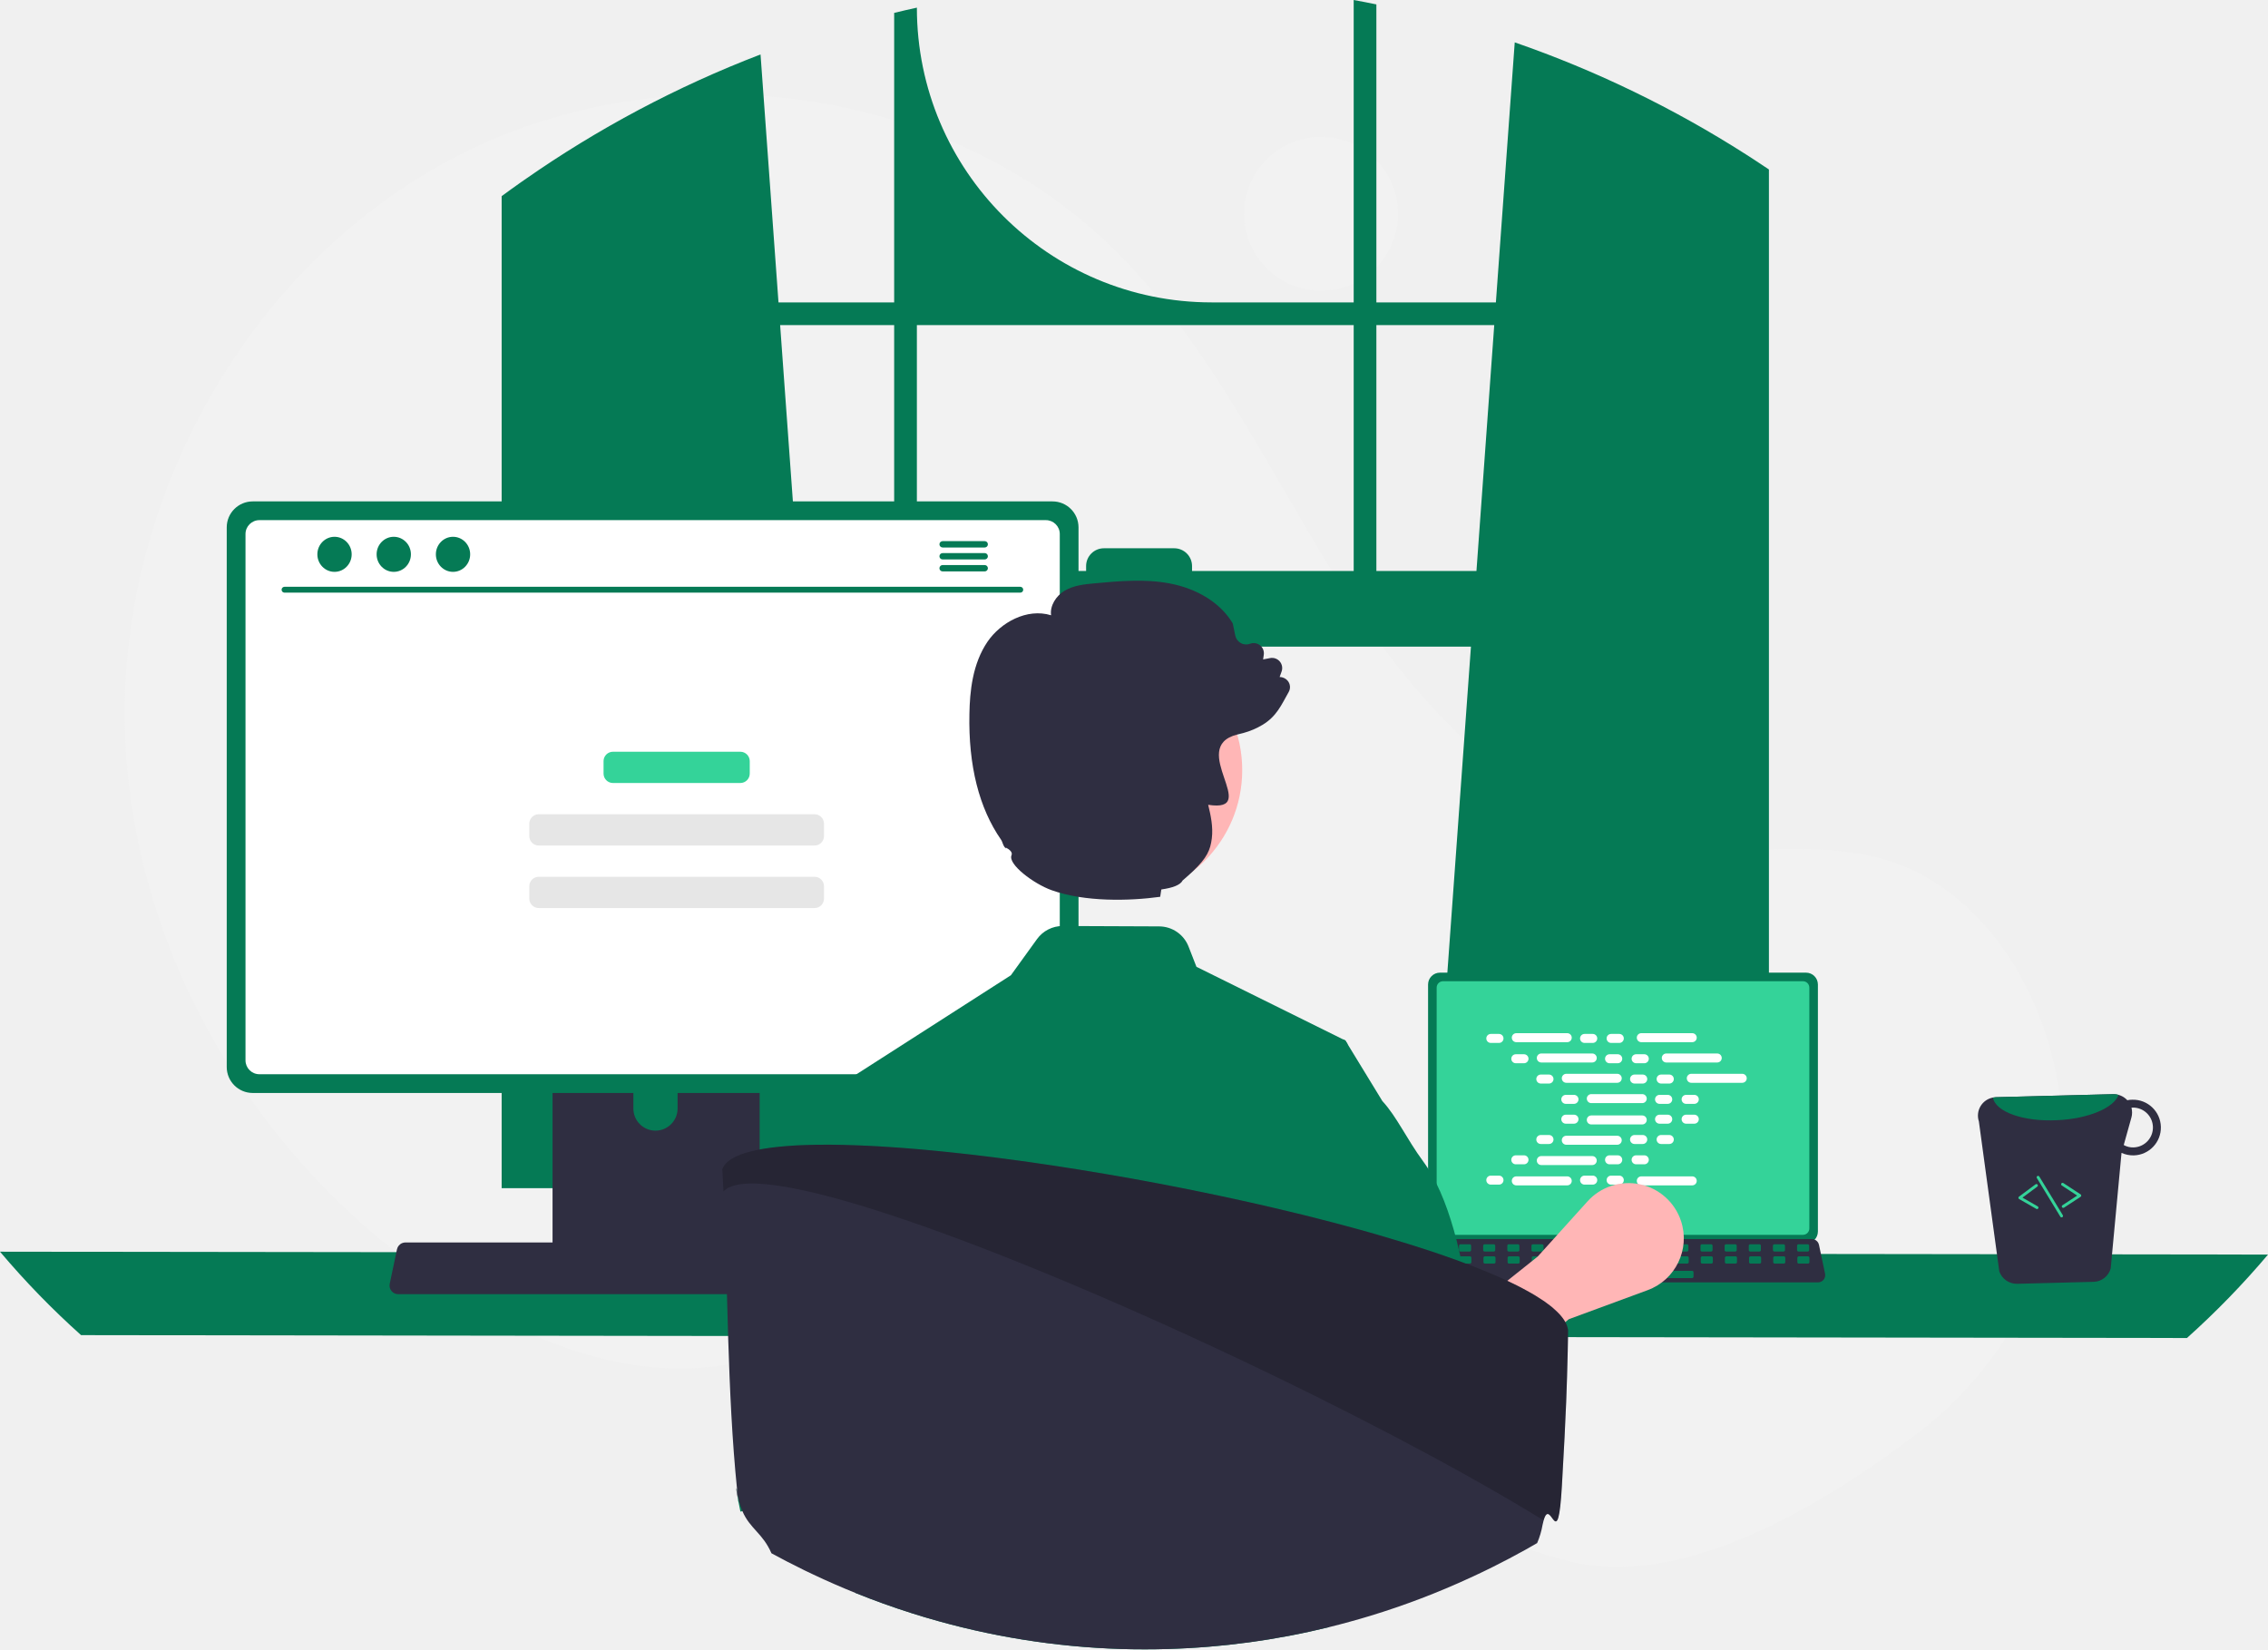
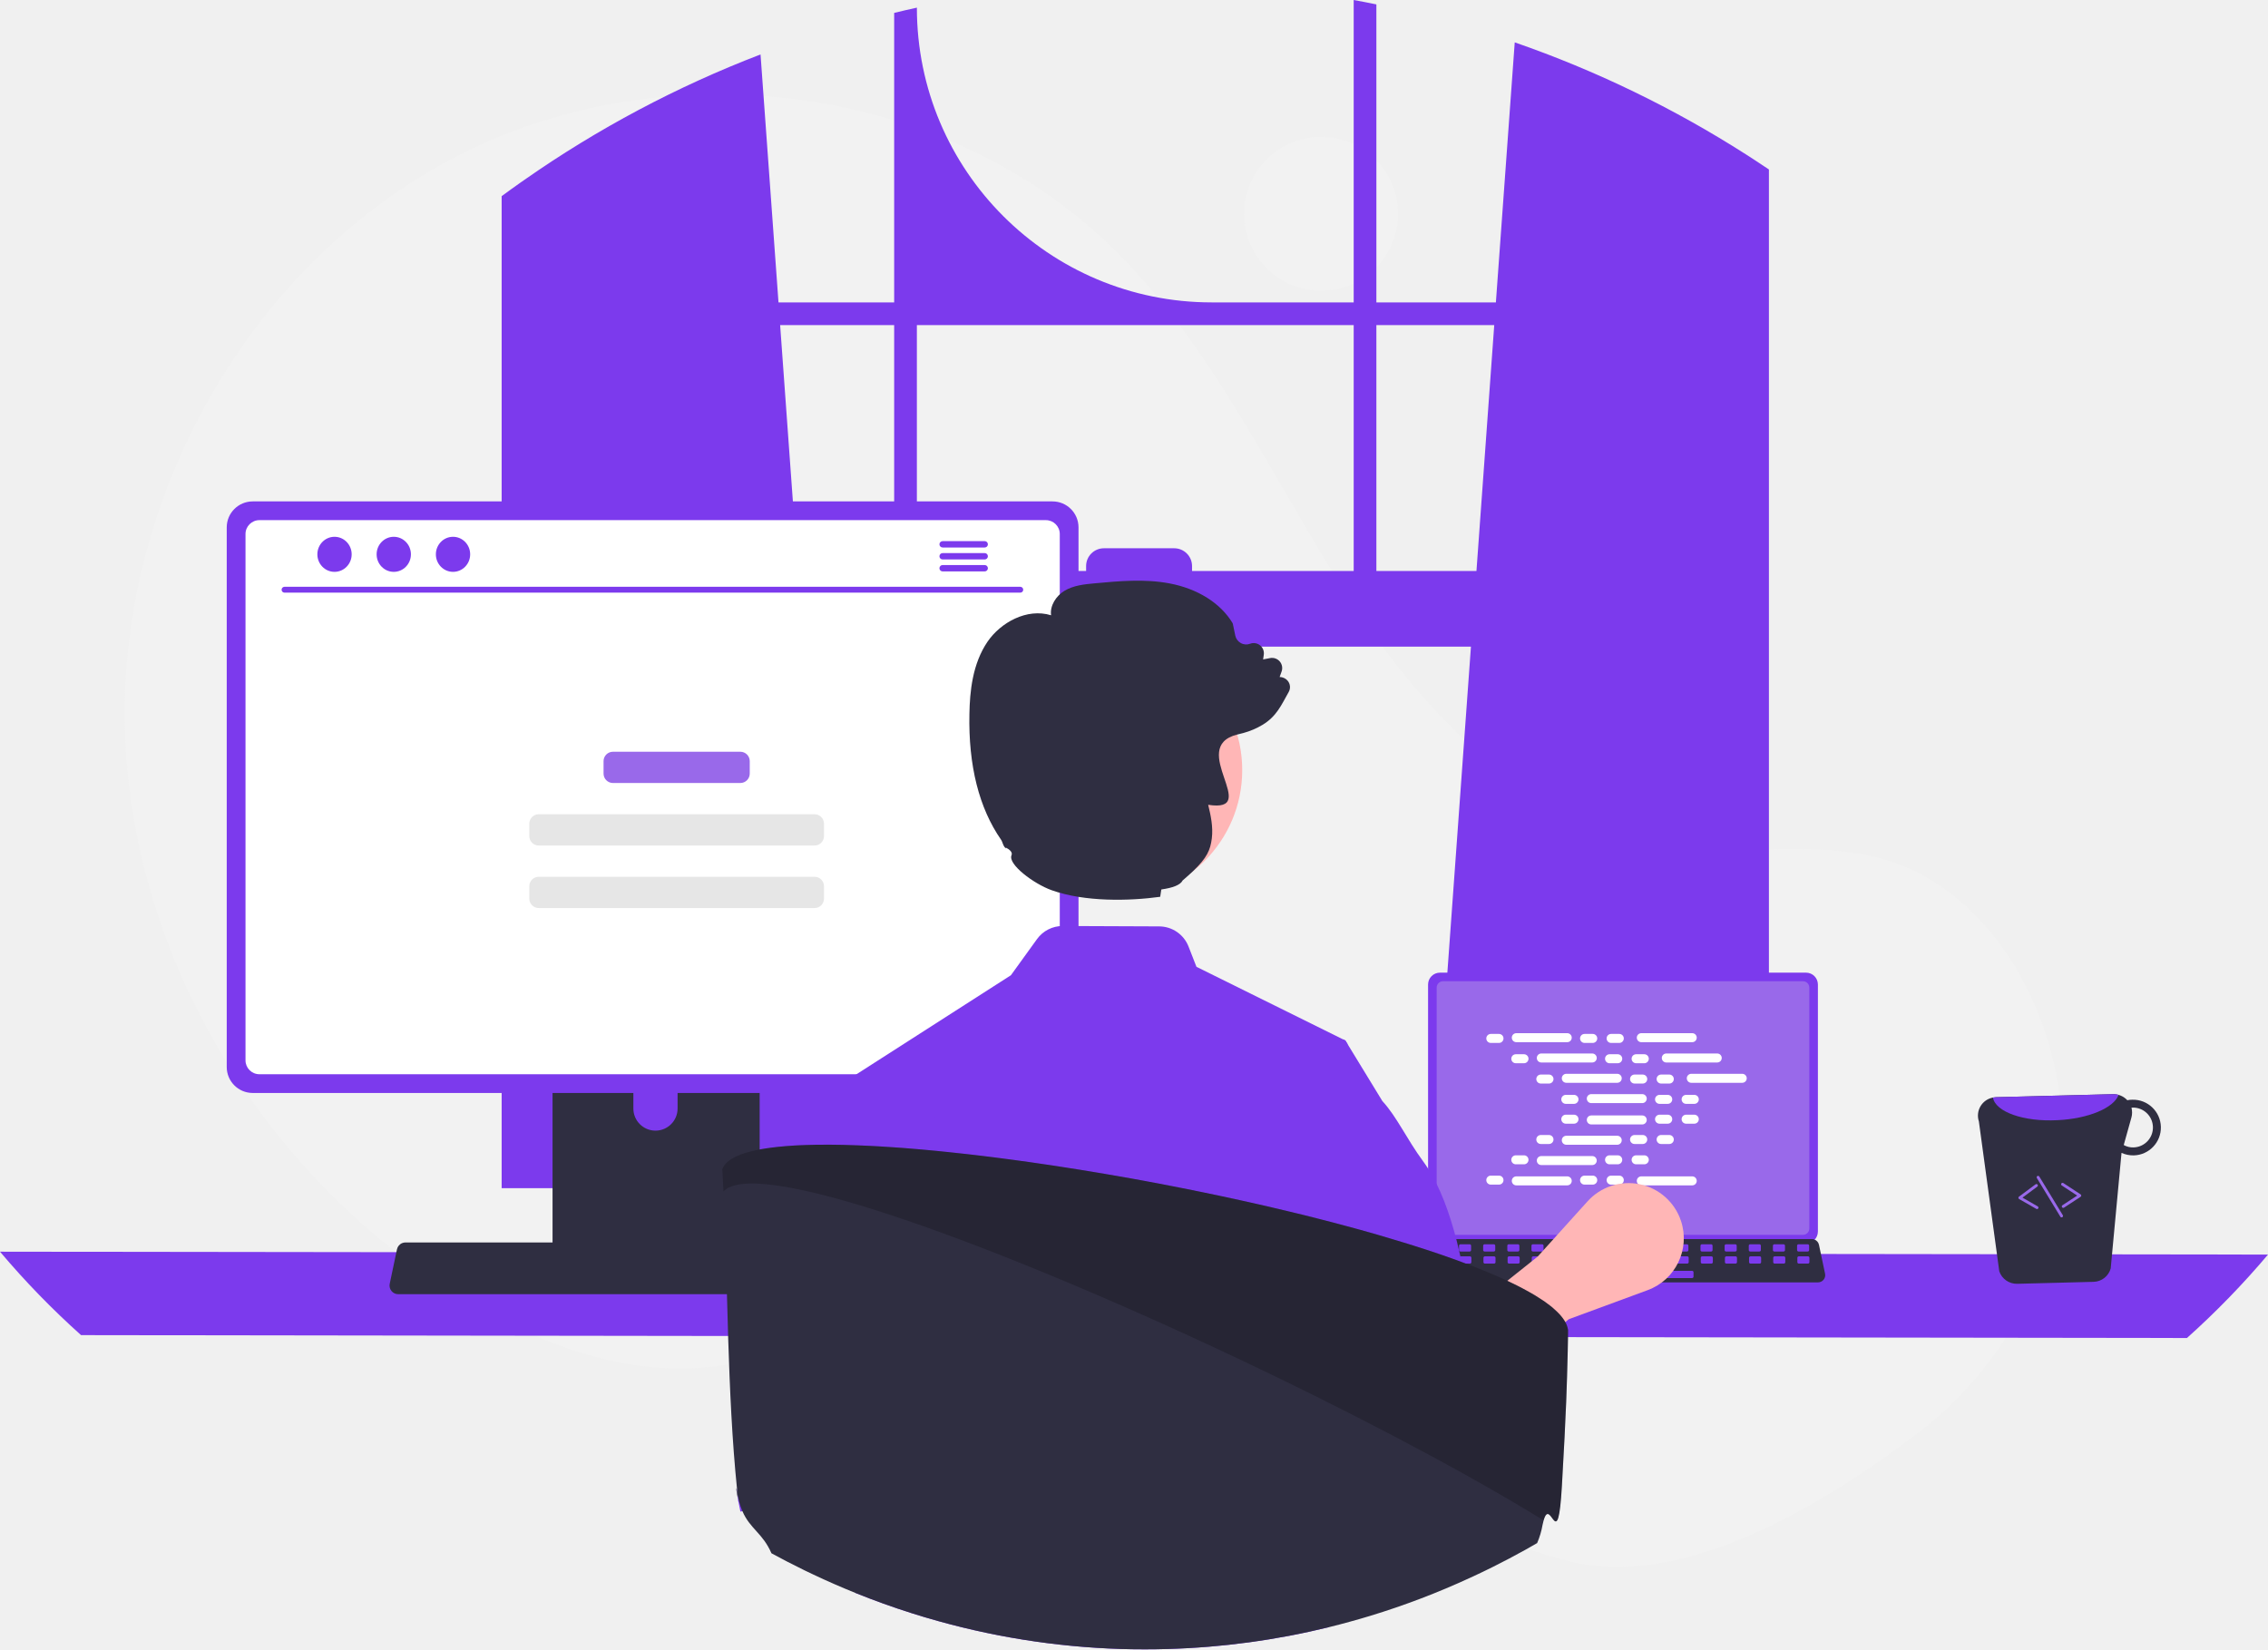
<svg xmlns="http://www.w3.org/2000/svg" data-name="Layer 1" width="786.82" height="572.258" viewBox="0 0 786.82 572.258">
  <circle cx="458.321" cy="74.182" r="26.701" fill="#f2f2f2" />
  <path d="M872.038,661.023c39.688-30.229,58.644-81.025,46.776-129.482q-.442-1.806-.934-3.604c-7.867-28.763-27.332-56.101-55.7-65.291-23.82-7.717-49.82-1.783-74.669-4.851-48.781-6.024-86.601-45.494-113.211-86.819-26.611-41.325-47.062-87.583-82.422-121.724-58.285-56.275-153.362-68.391-225.627-31.76C293.987,254.121,247.955,335.391,249.918,416.386c1.963,80.995,50.046,158.432,119.875,199.517,25.652,15.093,55.321,25.785,84.848,22.044,25.62-3.246,48.899-17.013,74.399-21.1,40.091-6.426,79.927,11.701,114.603,32.824,34.676,21.123,68.17,46.16,107.574,55.952C789.478,715.131,836.881,687.801,872.038,661.023Z" transform="translate(-206.59 -163.8711)" fill="#f2f2f2" />
-   <path d="M815.016,219.191c-.87-.58-1.75-1.13-2.62-1.69a380.24,380.24,0,0,0-80.31-38.93l-6.54,90.22h-41.46v-103.39c-2.61-.54-5.24-1.05-7.87-1.53v104.92H626.946A102.27,102.27,0,0,1,524.676,166.521v-0c-2.64.57-5.26,1.18-7.88,1.83v100.44h-40.13l-6.23-86.03a380.858,380.858,0,0,0-81.94,43.53c-.44.3-.88.61-1.31.91-2.21,1.55-4.39,3.13-6.56,4.73v344.19h118.27l-2.09-28.95-11.5-158.95h231.59l-11.5,158.95-2.09,28.95h116.96v-353.45Q817.656,220.901,815.016,219.191Zm-298.22,142.78h-33.39l-6.17-85.3h39.56Zm159.42,0h-56.08v-1.69a6.18,6.18,0,0,0-6.19-6.18h-24.38a6.178,6.178,0,0,0-6.18,6.18v1.69h-58.71v-85.3h151.54Zm7.87,0v-85.3h40.89l-6.17,85.3Z" transform="translate(-206.59 -163.8711)" fill="#057a55" />
-   <path d="M206.59,598.162a289.003,289.003,0,0,0,28.12,28.95l730.58,1a289.003,289.003,0,0,0,28.12-28.95Z" transform="translate(-206.59 -163.8711)" fill="#057a55" />
-   <path d="M702.02,505.462v85.704a4.122,4.122,0,0,0,4.119,4.119H833.143a4.122,4.122,0,0,0,4.119-4.119v-85.704a4.124,4.124,0,0,0-4.119-4.115H706.139A4.124,4.124,0,0,0,702.02,505.462Z" transform="translate(-206.59 -163.8711)" fill="#057a55" />
-   <path d="M704.999,506.529V590.109a2.205,2.205,0,0,0,2.201,2.201H832.086a2.205,2.205,0,0,0,2.201-2.201V506.529a2.206,2.206,0,0,0-2.201-2.206H707.201A2.206,2.206,0,0,0,704.999,506.529Z" transform="translate(-206.59 -163.8711)" fill="#34d399" />
+   <path d="M815.016,219.191c-.87-.58-1.75-1.13-2.62-1.69a380.24,380.24,0,0,0-80.31-38.93l-6.54,90.22h-41.46v-103.39c-2.61-.54-5.24-1.05-7.87-1.53v104.92H626.946A102.27,102.27,0,0,1,524.676,166.521v-0c-2.64.57-5.26,1.18-7.88,1.83v100.44h-40.13l-6.23-86.03a380.858,380.858,0,0,0-81.94,43.53c-.44.3-.88.61-1.31.91-2.21,1.55-4.39,3.13-6.56,4.73v344.19h118.27l-2.09-28.95-11.5-158.95h231.59l-11.5,158.95-2.09,28.95h116.96v-353.45Q817.656,220.901,815.016,219.191Zm-298.22,142.78h-33.39l-6.17-85.3h39.56Zm159.42,0h-56.08v-1.69a6.18,6.18,0,0,0-6.19-6.18h-24.38a6.178,6.178,0,0,0-6.18,6.18v1.69h-58.71v-85.3h151.54Zm7.87,0v-85.3h40.89l-6.17,85.3Z" transform="translate(-206.59 -163.8711)" fill="#7c3aed" />
+   <path d="M206.59,598.162a289.003,289.003,0,0,0,28.12,28.95l730.58,1a289.003,289.003,0,0,0,28.12-28.95Z" transform="translate(-206.59 -163.8711)" fill="#7c3aed" />
+   <path d="M702.02,505.462v85.704a4.122,4.122,0,0,0,4.119,4.119H833.143a4.122,4.122,0,0,0,4.119-4.119v-85.704a4.124,4.124,0,0,0-4.119-4.115H706.139A4.124,4.124,0,0,0,702.02,505.462Z" transform="translate(-206.59 -163.8711)" fill="#7c3aed" />
+   <path d="M704.999,506.529V590.109a2.205,2.205,0,0,0,2.201,2.201H832.086a2.205,2.205,0,0,0,2.201-2.201V506.529a2.206,2.206,0,0,0-2.201-2.206H707.201A2.206,2.206,0,0,0,704.999,506.529Z" transform="translate(-206.59 -163.8711)" fill="#9969ea" />
  <path d="M699.364,607.881a2.47,2.47,0,0,0,1.943.93H837.299a2.502,2.502,0,0,0,2.446-3.016l-2.111-10.027a2.507,2.507,0,0,0-1.558-1.818,2.425,2.425,0,0,0-.888-.168H703.41a2.424,2.424,0,0,0-.888.168,2.507,2.507,0,0,0-1.558,1.818l-2.111,10.027A2.501,2.501,0,0,0,699.364,607.881Z" transform="translate(-206.59 -163.8711)" fill="#2f2e41" />
-   <rect x="830.034" y="595.588" width="4.188" height="2.513" rx="0.488" transform="translate(1457.666 1029.819) rotate(-180)" fill="#057a55" />
-   <rect x="821.657" y="595.588" width="4.188" height="2.513" rx="0.488" transform="translate(1440.912 1029.819) rotate(-180)" fill="#057a55" />
-   <rect x="813.28" y="595.588" width="4.188" height="2.513" rx="0.488" transform="translate(1424.158 1029.819) rotate(-180)" fill="#057a55" />
-   <rect x="804.903" y="595.588" width="4.188" height="2.513" rx="0.488" transform="translate(1407.404 1029.819) rotate(-180)" fill="#057a55" />
-   <rect x="796.526" y="595.588" width="4.188" height="2.513" rx="0.488" transform="translate(1390.65 1029.819) rotate(-180)" fill="#057a55" />
-   <rect x="788.149" y="595.588" width="4.188" height="2.513" rx="0.488" transform="translate(1373.896 1029.819) rotate(-180)" fill="#057a55" />
-   <rect x="779.772" y="595.588" width="4.188" height="2.513" rx="0.488" transform="translate(1357.142 1029.819) rotate(-180)" fill="#057a55" />
-   <rect x="771.395" y="595.588" width="4.188" height="2.513" rx="0.488" transform="translate(1340.388 1029.819) rotate(-180)" fill="#057a55" />
-   <rect x="763.018" y="595.588" width="4.188" height="2.513" rx="0.488" transform="translate(1323.634 1029.819) rotate(-180)" fill="#057a55" />
-   <rect x="754.641" y="595.588" width="4.188" height="2.513" rx="0.488" transform="translate(1306.88 1029.819) rotate(-180)" fill="#057a55" />
-   <rect x="746.264" y="595.588" width="4.188" height="2.513" rx="0.488" transform="translate(1290.126 1029.819) rotate(-180)" fill="#057a55" />
-   <rect x="737.887" y="595.588" width="4.188" height="2.513" rx="0.488" transform="translate(1273.372 1029.819) rotate(-180)" fill="#057a55" />
-   <rect x="729.51" y="595.588" width="4.188" height="2.513" rx="0.488" transform="translate(1256.618 1029.819) rotate(-180)" fill="#057a55" />
-   <rect x="721.133" y="595.588" width="4.188" height="2.513" rx="0.488" transform="translate(1239.865 1029.819) rotate(-180)" fill="#057a55" />
-   <rect x="712.756" y="595.588" width="4.188" height="2.513" rx="0.488" transform="translate(1223.111 1029.819) rotate(-180)" fill="#057a55" />
-   <rect x="704.379" y="595.588" width="4.188" height="2.513" rx="0.488" transform="translate(1206.357 1029.819) rotate(-180)" fill="#057a55" />
-   <rect x="830.133" y="599.777" width="4.188" height="2.513" rx="0.488" transform="translate(1457.864 1038.196) rotate(-180)" fill="#057a55" />
-   <rect x="821.756" y="599.777" width="4.188" height="2.513" rx="0.488" transform="translate(1441.11 1038.196) rotate(-180)" fill="#057a55" />
-   <rect x="813.379" y="599.777" width="4.188" height="2.513" rx="0.488" transform="translate(1424.356 1038.196) rotate(-180)" fill="#057a55" />
-   <rect x="805.002" y="599.777" width="4.188" height="2.513" rx="0.488" transform="translate(1407.602 1038.196) rotate(-180)" fill="#057a55" />
-   <rect x="796.625" y="599.777" width="4.188" height="2.513" rx="0.488" transform="translate(1390.848 1038.196) rotate(-180)" fill="#057a55" />
-   <rect x="788.248" y="599.777" width="4.188" height="2.513" rx="0.488" transform="translate(1374.094 1038.196) rotate(-180)" fill="#057a55" />
-   <rect x="779.871" y="599.777" width="4.188" height="2.513" rx="0.488" transform="translate(1357.34 1038.196) rotate(-180)" fill="#057a55" />
-   <rect x="771.494" y="599.777" width="4.188" height="2.513" rx="0.488" transform="translate(1340.586 1038.196) rotate(-180)" fill="#057a55" />
-   <rect x="763.117" y="599.777" width="4.188" height="2.513" rx="0.488" transform="translate(1323.832 1038.196) rotate(-180)" fill="#057a55" />
-   <rect x="754.74" y="599.777" width="4.188" height="2.513" rx="0.488" transform="translate(1307.078 1038.196) rotate(-180)" fill="#057a55" />
-   <rect x="746.363" y="599.777" width="4.188" height="2.513" rx="0.488" transform="translate(1290.324 1038.196) rotate(-180)" fill="#057a55" />
-   <rect x="737.986" y="599.777" width="4.188" height="2.513" rx="0.488" transform="translate(1273.57 1038.196) rotate(-180)" fill="#057a55" />
-   <rect x="729.609" y="599.777" width="4.188" height="2.513" rx="0.488" transform="translate(1256.816 1038.196) rotate(-180)" fill="#057a55" />
-   <rect x="721.232" y="599.777" width="4.188" height="2.513" rx="0.488" transform="translate(1240.062 1038.196) rotate(-180)" fill="#057a55" />
-   <rect x="712.855" y="599.777" width="4.188" height="2.513" rx="0.488" transform="translate(1223.309 1038.196) rotate(-180)" fill="#057a55" />
-   <rect x="704.478" y="599.777" width="4.188" height="2.513" rx="0.488" transform="translate(1206.555 1038.196) rotate(-180)" fill="#057a55" />
-   <rect x="760.604" y="604.803" width="33.508" height="2.513" rx="0.488" transform="translate(1348.126 1048.248) rotate(-180)" fill="#057a55" />
+   <rect x="830.034" y="595.588" width="4.188" height="2.513" rx="0.488" transform="translate(1457.666 1029.819) rotate(-180)" fill="#7c3aed" />
+   <rect x="821.657" y="595.588" width="4.188" height="2.513" rx="0.488" transform="translate(1440.912 1029.819) rotate(-180)" fill="#7c3aed" />
+   <rect x="813.28" y="595.588" width="4.188" height="2.513" rx="0.488" transform="translate(1424.158 1029.819) rotate(-180)" fill="#7c3aed" />
+   <rect x="804.903" y="595.588" width="4.188" height="2.513" rx="0.488" transform="translate(1407.404 1029.819) rotate(-180)" fill="#7c3aed" />
+   <rect x="796.526" y="595.588" width="4.188" height="2.513" rx="0.488" transform="translate(1390.65 1029.819) rotate(-180)" fill="#7c3aed" />
+   <rect x="788.149" y="595.588" width="4.188" height="2.513" rx="0.488" transform="translate(1373.896 1029.819) rotate(-180)" fill="#7c3aed" />
+   <rect x="779.772" y="595.588" width="4.188" height="2.513" rx="0.488" transform="translate(1357.142 1029.819) rotate(-180)" fill="#7c3aed" />
+   <rect x="771.395" y="595.588" width="4.188" height="2.513" rx="0.488" transform="translate(1340.388 1029.819) rotate(-180)" fill="#7c3aed" />
+   <rect x="763.018" y="595.588" width="4.188" height="2.513" rx="0.488" transform="translate(1323.634 1029.819) rotate(-180)" fill="#7c3aed" />
+   <rect x="754.641" y="595.588" width="4.188" height="2.513" rx="0.488" transform="translate(1306.88 1029.819) rotate(-180)" fill="#7c3aed" />
+   <rect x="746.264" y="595.588" width="4.188" height="2.513" rx="0.488" transform="translate(1290.126 1029.819) rotate(-180)" fill="#7c3aed" />
+   <rect x="737.887" y="595.588" width="4.188" height="2.513" rx="0.488" transform="translate(1273.372 1029.819) rotate(-180)" fill="#7c3aed" />
+   <rect x="729.51" y="595.588" width="4.188" height="2.513" rx="0.488" transform="translate(1256.618 1029.819) rotate(-180)" fill="#7c3aed" />
+   <rect x="721.133" y="595.588" width="4.188" height="2.513" rx="0.488" transform="translate(1239.865 1029.819) rotate(-180)" fill="#7c3aed" />
+   <rect x="712.756" y="595.588" width="4.188" height="2.513" rx="0.488" transform="translate(1223.111 1029.819) rotate(-180)" fill="#7c3aed" />
+   <rect x="704.379" y="595.588" width="4.188" height="2.513" rx="0.488" transform="translate(1206.357 1029.819) rotate(-180)" fill="#7c3aed" />
+   <rect x="830.133" y="599.777" width="4.188" height="2.513" rx="0.488" transform="translate(1457.864 1038.196) rotate(-180)" fill="#7c3aed" />
+   <rect x="821.756" y="599.777" width="4.188" height="2.513" rx="0.488" transform="translate(1441.11 1038.196) rotate(-180)" fill="#7c3aed" />
+   <rect x="813.379" y="599.777" width="4.188" height="2.513" rx="0.488" transform="translate(1424.356 1038.196) rotate(-180)" fill="#7c3aed" />
+   <rect x="805.002" y="599.777" width="4.188" height="2.513" rx="0.488" transform="translate(1407.602 1038.196) rotate(-180)" fill="#7c3aed" />
+   <rect x="796.625" y="599.777" width="4.188" height="2.513" rx="0.488" transform="translate(1390.848 1038.196) rotate(-180)" fill="#7c3aed" />
+   <rect x="788.248" y="599.777" width="4.188" height="2.513" rx="0.488" transform="translate(1374.094 1038.196) rotate(-180)" fill="#7c3aed" />
+   <rect x="779.871" y="599.777" width="4.188" height="2.513" rx="0.488" transform="translate(1357.34 1038.196) rotate(-180)" fill="#7c3aed" />
+   <rect x="771.494" y="599.777" width="4.188" height="2.513" rx="0.488" transform="translate(1340.586 1038.196) rotate(-180)" fill="#7c3aed" />
+   <rect x="763.117" y="599.777" width="4.188" height="2.513" rx="0.488" transform="translate(1323.832 1038.196) rotate(-180)" fill="#7c3aed" />
+   <rect x="754.74" y="599.777" width="4.188" height="2.513" rx="0.488" transform="translate(1307.078 1038.196) rotate(-180)" fill="#7c3aed" />
+   <rect x="746.363" y="599.777" width="4.188" height="2.513" rx="0.488" transform="translate(1290.324 1038.196) rotate(-180)" fill="#7c3aed" />
+   <rect x="737.986" y="599.777" width="4.188" height="2.513" rx="0.488" transform="translate(1273.57 1038.196) rotate(-180)" fill="#7c3aed" />
+   <rect x="729.609" y="599.777" width="4.188" height="2.513" rx="0.488" transform="translate(1256.816 1038.196) rotate(-180)" fill="#7c3aed" />
+   <rect x="721.232" y="599.777" width="4.188" height="2.513" rx="0.488" transform="translate(1240.062 1038.196) rotate(-180)" fill="#7c3aed" />
+   <rect x="712.855" y="599.777" width="4.188" height="2.513" rx="0.488" transform="translate(1223.309 1038.196) rotate(-180)" fill="#7c3aed" />
+   <rect x="704.478" y="599.777" width="4.188" height="2.513" rx="0.488" transform="translate(1206.555 1038.196) rotate(-180)" fill="#7c3aed" />
+   <rect x="760.604" y="604.803" width="33.508" height="2.513" rx="0.488" transform="translate(1348.126 1048.248) rotate(-180)" fill="#7c3aed" />
  <rect x="515.631" y="358.737" width="5.966" height="3.122" rx="1.561" fill="#fff" />
  <rect x="548.154" y="358.737" width="5.966" height="3.122" rx="1.561" fill="#fff" />
  <rect x="557.369" y="358.737" width="5.966" height="3.122" rx="1.561" fill="#fff" />
  <rect x="524.477" y="358.477" width="20.796" height="3.122" rx="1.561" fill="#fff" />
  <rect x="567.841" y="358.477" width="20.796" height="3.122" rx="1.561" fill="#fff" />
  <rect x="524.304" y="365.784" width="5.966" height="3.122" rx="1.561" fill="#fff" />
  <rect x="556.827" y="365.784" width="5.966" height="3.122" rx="1.561" fill="#fff" />
  <rect x="566.042" y="365.784" width="5.966" height="3.122" rx="1.561" fill="#fff" />
  <rect x="533.15" y="365.523" width="20.796" height="3.122" rx="1.561" fill="#fff" />
  <rect x="576.514" y="365.523" width="20.796" height="3.122" rx="1.561" fill="#fff" />
  <rect x="532.977" y="372.83" width="5.966" height="3.122" rx="1.561" fill="#fff" />
  <rect x="565.5" y="372.83" width="5.966" height="3.122" rx="1.561" fill="#fff" />
  <rect x="574.715" y="372.83" width="5.966" height="3.122" rx="1.561" fill="#fff" />
  <rect x="541.823" y="372.57" width="20.796" height="3.122" rx="1.561" fill="#fff" />
  <rect x="585.187" y="372.57" width="20.796" height="3.122" rx="1.561" fill="#fff" />
  <rect x="541.649" y="379.877" width="5.966" height="3.122" rx="1.561" fill="#fff" />
  <rect x="574.172" y="379.877" width="5.966" height="3.122" rx="1.561" fill="#fff" />
  <rect x="583.387" y="379.877" width="5.966" height="3.122" rx="1.561" fill="#fff" />
  <rect x="550.496" y="379.617" width="20.796" height="3.122" rx="1.561" fill="#fff" />
  <rect x="548.154" y="407.898" width="5.966" height="3.122" rx="1.561" fill="#fff" />
  <rect x="557.369" y="407.898" width="5.966" height="3.122" rx="1.561" fill="#fff" />
  <rect x="567.841" y="408.158" width="20.796" height="3.122" rx="1.561" fill="#fff" />
  <rect x="515.631" y="407.898" width="5.966" height="3.122" rx="1.561" fill="#fff" />
  <rect x="524.477" y="408.158" width="20.796" height="3.122" rx="1.561" fill="#fff" />
  <rect x="524.304" y="400.851" width="5.966" height="3.122" rx="1.561" fill="#fff" />
  <rect x="556.827" y="400.851" width="5.966" height="3.122" rx="1.561" fill="#fff" />
  <rect x="566.042" y="400.851" width="5.966" height="3.122" rx="1.561" fill="#fff" />
  <rect x="533.15" y="401.111" width="20.796" height="3.122" rx="1.561" fill="#fff" />
  <rect x="532.977" y="393.804" width="5.966" height="3.122" rx="1.561" fill="#fff" />
  <rect x="565.5" y="393.804" width="5.966" height="3.122" rx="1.561" fill="#fff" />
  <rect x="574.715" y="393.804" width="5.966" height="3.122" rx="1.561" fill="#fff" />
  <rect x="541.823" y="394.064" width="20.796" height="3.122" rx="1.561" fill="#fff" />
  <rect x="541.649" y="386.758" width="5.966" height="3.122" rx="1.561" fill="#fff" />
  <rect x="574.172" y="386.758" width="5.966" height="3.122" rx="1.561" fill="#fff" />
  <rect x="583.387" y="386.758" width="5.966" height="3.122" rx="1.561" fill="#fff" />
  <rect x="550.496" y="387.018" width="20.796" height="3.122" rx="1.561" fill="#fff" />
  <path d="M711.507,654.353l-13.35-21.102,41.902-33.403,17.295-19.161a19.161,19.161,0,0,1,32.418,6.828h0a19.161,19.161,0,0,1-11.57,23.991l-27.349,10.075Z" transform="translate(-206.59 -163.8711)" fill="#ffb6b6" />
  <path d="M398.28,501.352v102.56h71.85v-102.56a3.448,3.448,0,0,0-2.43-3.3,3.175,3.175,0,0,0-1.03-.16H401.75A3.463,3.463,0,0,0,398.28,501.352Zm28.04,35.24a7.67,7.67,0,0,1,15.34,0v11.9a7.67,7.67,0,0,1-15.34,0Z" transform="translate(-206.59 -163.8711)" fill="#2f2e41" />
-   <path d="M398.06,600.632v9.89a1.946,1.946,0,0,0,1.93,1.94h68.43a1.94,1.94,0,0,0,1.93-1.94v-9.89Z" transform="translate(-206.59 -163.8711)" fill="#057a55" />
-   <path d="M285.25,346.832V534.092a9.007,9.007,0,0,0,9,9h277.5a9.007,9.007,0,0,0,9-9V346.832a9.011,9.011,0,0,0-9-8.99H294.25A9.012,9.012,0,0,0,285.25,346.832Z" transform="translate(-206.59 -163.8711)" fill="#057a55" />
+   <path d="M398.06,600.632v9.89a1.946,1.946,0,0,0,1.93,1.94h68.43a1.94,1.94,0,0,0,1.93-1.94v-9.89Z" transform="translate(-206.59 -163.8711)" fill="#7c3aed" />
+   <path d="M285.25,346.832V534.092a9.007,9.007,0,0,0,9,9h277.5a9.007,9.007,0,0,0,9-9V346.832a9.011,9.011,0,0,0-9-8.99H294.25A9.012,9.012,0,0,0,285.25,346.832Z" transform="translate(-206.59 -163.8711)" fill="#7c3aed" />
  <path d="M291.76,349.162v182.62a4.818,4.818,0,0,0,4.81,4.81H569.44a4.818,4.818,0,0,0,4.81-4.81v-182.62a4.82,4.82,0,0,0-4.81-4.82H296.57A4.821,4.821,0,0,0,291.76,349.162Z" transform="translate(-206.59 -163.8711)" fill="#fff" />
  <path d="M342.4,611.792a2.948,2.948,0,0,0,2.32,1.11h162.34a2.987,2.987,0,0,0,2.92-3.6l-2.52-11.97a2.993,2.993,0,0,0-1.86-2.17,2.895,2.895,0,0,0-1.06-.2H347.23a2.894,2.894,0,0,0-1.06.2,2.992,2.992,0,0,0-1.86,2.17l-2.52,11.97A2.985,2.985,0,0,0,342.4,611.792Z" transform="translate(-206.59 -163.8711)" fill="#2f2e41" />
-   <path d="M560.585,369.499H305.261a1.016,1.016,0,0,1,0-2.031H560.585a1.016,1.016,0,0,1,0,2.031Z" transform="translate(-206.59 -163.8711)" fill="#057a55" />
-   <ellipse cx="116.051" cy="192.33" rx="5.95" ry="6.083" fill="#057a55" />
-   <ellipse cx="136.607" cy="192.33" rx="5.95" ry="6.083" fill="#057a55" />
-   <ellipse cx="157.163" cy="192.33" rx="5.95" ry="6.083" fill="#057a55" />
-   <path d="M548.206,351.622h-14.6a1.105,1.105,0,0,0,0,2.21h14.6a1.105,1.105,0,0,0,0-2.21Z" transform="translate(-206.59 -163.8711)" fill="#057a55" />
-   <path d="M548.206,355.772h-14.6a1.105,1.105,0,0,0,0,2.21h14.6a1.105,1.105,0,0,0,0-2.21Z" transform="translate(-206.59 -163.8711)" fill="#057a55" />
-   <path d="M548.206,359.922h-14.6a1.105,1.105,0,0,0,0,2.21h14.6a1.105,1.105,0,0,0,0-2.21Z" transform="translate(-206.59 -163.8711)" fill="#057a55" />
+   <path d="M560.585,369.499H305.261a1.016,1.016,0,0,1,0-2.031H560.585a1.016,1.016,0,0,1,0,2.031Z" transform="translate(-206.59 -163.8711)" fill="#7c3aed" />
+   <ellipse cx="116.051" cy="192.33" rx="5.95" ry="6.083" fill="#7c3aed" />
+   <ellipse cx="136.607" cy="192.33" rx="5.95" ry="6.083" fill="#7c3aed" />
+   <ellipse cx="157.163" cy="192.33" rx="5.95" ry="6.083" fill="#7c3aed" />
+   <path d="M548.206,351.622h-14.6a1.105,1.105,0,0,0,0,2.21h14.6a1.105,1.105,0,0,0,0-2.21Z" transform="translate(-206.59 -163.8711)" fill="#7c3aed" />
+   <path d="M548.206,355.772h-14.6a1.105,1.105,0,0,0,0,2.21h14.6a1.105,1.105,0,0,0,0-2.21Z" transform="translate(-206.59 -163.8711)" fill="#7c3aed" />
+   <path d="M548.206,359.922h-14.6a1.105,1.105,0,0,0,0,2.21h14.6a1.105,1.105,0,0,0,0-2.21Z" transform="translate(-206.59 -163.8711)" fill="#7c3aed" />
  <path d="M900.186,604.972a6.416,6.416,0,0,0,6.183,4.331l26.492-.682a6.329,6.329,0,0,0,5.981-4.657l3.749-40.087a9.794,9.794,0,0,0,4.238.871,9.661,9.661,0,1,0-.485-19.317,8.184,8.184,0,0,0-1.736.181,6.548,6.548,0,0,0-4.874-2.103l-40.751,1.052a5.853,5.853,0,0,0-1.005.125,6.365,6.365,0,0,0-4.873,8.265Zm43.173-43.817,2.668-9.553a6.506,6.506,0,0,0,.02-3.375c.129-0.0.244-.062.373-.062a6.91,6.91,0,0,1,.324,13.817A6.505,6.505,0,0,1,943.359,561.156Z" transform="translate(-206.59 -163.8711)" fill="#2f2e41" />
-   <path d="M897.978,544.686c.868,4.964,10.629,8.454,22.366,7.847,10.793-.497,19.617-4.287,21.234-8.778a6.025,6.025,0,0,0-1.844-.246l-40.751,1.052A5.853,5.853,0,0,0,897.978,544.686Z" transform="translate(-206.59 -163.8711)" fill="#057a55" />
-   <path d="M922.494,582.944a.497.497,0,0,0,.151-.066l5.753-3.766a.499.499,0,0,0,0-.836l-5.98-3.917a.5.5,0,1,0-.548.836l5.341,3.498-5.114,3.348a.5.5,0,0,0,.396.903Z" transform="translate(-206.59 -163.8711)" fill="#34d399" />
-   <path d="M913.408,583.363a.5.5,0,0,0,.126-.918l-5.303-3.04,5.126-3.807a.5.5,0,1,0-.596-.802l-5.739,4.263a.5.5,0,0,0,.049.835l5.965,3.42A.5.5,0,0,0,913.408,583.363Z" transform="translate(-206.59 -163.8711)" fill="#34d399" />
-   <path d="M921.922,586.244a.482.482,0,0,0,.137-.058.5.5,0,0,0,.168-.687l-8.155-13.408a.5.5,0,0,0-.854.521l8.155,13.408A.5.5,0,0,0,921.922,586.244Z" transform="translate(-206.59 -163.8711)" fill="#34d399" />
-   <rect x="209.385" y="260.827" width="50.719" height="10.846" rx="3.264" fill="#34d399" />
+   <path d="M897.978,544.686c.868,4.964,10.629,8.454,22.366,7.847,10.793-.497,19.617-4.287,21.234-8.778a6.025,6.025,0,0,0-1.844-.246l-40.751,1.052A5.853,5.853,0,0,0,897.978,544.686Z" transform="translate(-206.59 -163.8711)" fill="#7c3aed" />
+   <path d="M922.494,582.944a.497.497,0,0,0,.151-.066l5.753-3.766a.499.499,0,0,0,0-.836l-5.98-3.917a.5.5,0,1,0-.548.836l5.341,3.498-5.114,3.348a.5.5,0,0,0,.396.903Z" transform="translate(-206.59 -163.8711)" fill="#9969ea" />
+   <path d="M913.408,583.363a.5.5,0,0,0,.126-.918l-5.303-3.04,5.126-3.807a.5.5,0,1,0-.596-.802l-5.739,4.263a.5.5,0,0,0,.049.835l5.965,3.42A.5.5,0,0,0,913.408,583.363Z" transform="translate(-206.59 -163.8711)" fill="#9969ea" />
+   <path d="M921.922,586.244a.482.482,0,0,0,.137-.058.5.5,0,0,0,.168-.687l-8.155-13.408a.5.5,0,0,0-.854.521l8.155,13.408A.5.5,0,0,0,921.922,586.244Z" transform="translate(-206.59 -163.8711)" fill="#9969ea" />
+   <rect x="209.385" y="260.827" width="50.719" height="10.846" rx="3.264" fill="#9969ea" />
  <rect x="183.626" y="282.519" width="102.236" height="10.846" rx="3.264" fill="#e6e6e6" />
  <rect x="183.626" y="304.21" width="102.236" height="10.846" rx="3.264" fill="#e6e6e6" />
-   <path d="M497.301,540.717l.217.684.011.023,6.525,19.838,7.506,22.861,14.123,42.961.137,6.673v.023l1.049,53.684-2.909,7.278,3.274,11.932s-1.506-18.037-9.582-7.679c-4.574,5.886-9.925,11.91-14.317,17.556q9.6,3.884,19.507,7.027c1.426.456,2.863.89,4.301,1.323q.462.137.924.274a266.863,266.863,0,0,0,67.351,10.826c1.186.034,2.35.057,3.479.08.399.011.787.023,1.175.023,1.278.011,2.544.023,3.822.023q3.867,0,7.7-.114a266.853,266.853,0,0,0,56.091-7.586c-.125-7.586-.468-16.45-.958-25.918-.228-4.643-5.35-9.674-5.658-14.533-.217-3.65,4.381-7.084,4.141-10.792-1.551-22.827-3.491-14.064-4.928-30.229q-.222-2.379-.411-4.552c-.924-10.381-1.563-16.872-1.563-16.872l6.137-38.683,9.639-60.734-.742-1.221-.833-.411-50.844-25.165-2.761-7.073a10.979,10.979,0,0,0-10.141-6.947l-33.493-.137a10.931,10.931,0,0,0-8.909,4.529l-9.069,12.56Z" transform="translate(-206.59 -163.8711)" fill="#057a55" />
-   <path d="M533.407,617.525,525.82,633.758l-5.179,11.088-8.909,46.646-4.46,4.734L503.45,679.467l-39.998,8.881c-1.312-7.29-.351.247-1.161-7.75.228-.228.468-.456.707-.685.639-.593,1.175-1.152,1.164-1.688-.456-27.584.913-74.526,12.343-102.966a60.053,60.053,0,0,1,7.027-13.107c.228-.308.445-.616.662-.924,5.27-7.381,8.601-14.647,13.324-19.815v-.011a.53.53,0,0,0,.08-.08.157.157,0,0,0,.046-.034l32.443-17.203,1.392,39.105.992,28.109Z" transform="translate(-206.59 -163.8711)" fill="#057a55" />
-   <path d="M650.391,622.135l9.476,20.275,3.307,7.061,8.907,46.642,4.446,4.723,3.83-16.755,1.8-.369,32.459-6.722,9.461,30.046a17.984,17.984,0,0,0-3.261-22.506c-.646-.585-1.184-1.154-1.169-1.692.538-32.443-1.446-91.684-19.367-116.066-5.692-7.738-9.107-15.445-14.076-20.829-.015-.015-.015-.031-.031-.031L674.081,526.114l-.738-1.215-.831-.415Z" transform="translate(-206.59 -163.8711)" fill="#057a55" />
+   <path d="M497.301,540.717l.217.684.011.023,6.525,19.838,7.506,22.861,14.123,42.961.137,6.673v.023l1.049,53.684-2.909,7.278,3.274,11.932s-1.506-18.037-9.582-7.679c-4.574,5.886-9.925,11.91-14.317,17.556q9.6,3.884,19.507,7.027c1.426.456,2.863.89,4.301,1.323q.462.137.924.274a266.863,266.863,0,0,0,67.351,10.826c1.186.034,2.35.057,3.479.08.399.011.787.023,1.175.023,1.278.011,2.544.023,3.822.023q3.867,0,7.7-.114a266.853,266.853,0,0,0,56.091-7.586c-.125-7.586-.468-16.45-.958-25.918-.228-4.643-5.35-9.674-5.658-14.533-.217-3.65,4.381-7.084,4.141-10.792-1.551-22.827-3.491-14.064-4.928-30.229q-.222-2.379-.411-4.552c-.924-10.381-1.563-16.872-1.563-16.872l6.137-38.683,9.639-60.734-.742-1.221-.833-.411-50.844-25.165-2.761-7.073a10.979,10.979,0,0,0-10.141-6.947l-33.493-.137a10.931,10.931,0,0,0-8.909,4.529l-9.069,12.56Z" transform="translate(-206.59 -163.8711)" fill="#7c3aed" />
+   <path d="M533.407,617.525,525.82,633.758l-5.179,11.088-8.909,46.646-4.46,4.734L503.45,679.467l-39.998,8.881c-1.312-7.29-.351.247-1.161-7.75.228-.228.468-.456.707-.685.639-.593,1.175-1.152,1.164-1.688-.456-27.584.913-74.526,12.343-102.966a60.053,60.053,0,0,1,7.027-13.107c.228-.308.445-.616.662-.924,5.27-7.381,8.601-14.647,13.324-19.815v-.011a.53.53,0,0,0,.08-.08.157.157,0,0,0,.046-.034l32.443-17.203,1.392,39.105.992,28.109Z" transform="translate(-206.59 -163.8711)" fill="#7c3aed" />
+   <path d="M650.391,622.135l9.476,20.275,3.307,7.061,8.907,46.642,4.446,4.723,3.83-16.755,1.8-.369,32.459-6.722,9.461,30.046a17.984,17.984,0,0,0-3.261-22.506c-.646-.585-1.184-1.154-1.169-1.692.538-32.443-1.446-91.684-19.367-116.066-5.692-7.738-9.107-15.445-14.076-20.829-.015-.015-.015-.031-.031-.031L674.081,526.114l-.738-1.215-.831-.415Z" transform="translate(-206.59 -163.8711)" fill="#7c3aed" />
  <circle id="a657ec4b-47ce-4d2a-9c58-81a811696ca9" data-name="Ellipse 5" cx="386.397" cy="267.201" r="44.558" fill="#ffb6b6" />
  <path d="M653.212,399.948a3.759,3.759,0,0,0-2.69-1.19l.67-1.86a3.528,3.528,0,0,0-3.96-4.7l-2.44.47.23-1.63a3.534,3.534,0,0,0-4.73-3.82,3.766,3.766,0,0,1-3.24-.23,3.846,3.846,0,0,1-1.92-2.61l-.85-4.1-.09-.22c-4.14-6.9-12.1-11.92-21.84-13.76-8.67-1.65-17.56-.81-26.13-.02-3.4.32-7.24.68-10.44,2.64-2.72,1.68-5.02,5.04-4.55,8.43-8.45-2.59-17.51,2.58-22,9.1-5.32,7.76-6.19,17.48-6.33,25.08-.38,17.98,3.33,32.69,11,43.73.56.8.7,2.47,1.81,3.03l-.23-.37c1.24.62,2.5,1.62,2.03,2.69-1.35,3.08,7.62,9.89,13.94,12.14,11.53,4.11,26.86,3.76,37.64,2.28l.38-2.55c3.89-.53,6.63-1.54,7.4-3.12,1.36-1.16,2.52-2.2,3.53-3.16l.01-.01c.02-.02.06-.05.08-.07,4.87-4.67,6-7.33,6.51-11.38.49-3.97-.38-8-1.27-11.63,18.74,2.9-7.38-19.96,10.08-24.38a5.434,5.434,0,0,1,.61-.15c.51-.12,1.02-.24,1.51-.38a26.448,26.448,0,0,0,6.72-2.87c4.88-2.97,6.49-6.91,9.01-11.35A3.427,3.427,0,0,0,653.212,399.948Z" transform="translate(-206.59 -163.8711)" fill="#2f2e41" />
  <path d="M750.582,625.308c-.01,1.75-.03,4.2-.11,7.23q-.015.63-.03,1.29c-.13,5.57-.26,10.24-.47,15.43-.01.36-.02.71-.04,1.07-.28,7.24-.72,15.67-1.48,29.02-1.41,24.66-3.87,3.39-6.34,12.04-.12.43-.25.94-.37,1.54a27.916,27.916,0,0,1-1.88,6.33c-1.31.78-2.66,1.53-3.99,2.28-3.79,2.11-7.64,4.14-11.52,6.07-2.18,1.08-4.37,2.14-6.57,3.16-.35.16-.69.32-1.03.47a270.887,270.887,0,0,1-34.75,13.26c-2.32.7-4.63,1.38-6.97,2.01-2.44.68-4.88,1.32-7.35,1.92a266.893,266.893,0,0,1-56.09,7.59c-2.55.08-5.12.11-7.7.11-1.28,0-2.54-.01-3.82-.02-.39,0-.78-.01-1.17-.02-1.13-.03-2.3-.05-3.48-.08a266.663,266.663,0,0,1-67.35-10.83l-.93-.27c-1.44-.44-2.87-.87-4.3-1.33q-9.9-3.135-19.51-7.02-7.335-2.955-14.5-6.34a.339.339,0,0,1-.12-.06c-1-.46-2.01-.94-3.01-1.43-.13-.07-.27-.14-.41-.21q-5.595-2.73-11.07-5.72c-3.07-7.05-7.39-8.4-10.07-14.6a25.874,25.874,0,0,1-1.68-5.74c0-.02-.01-.04-.01-.07.28,3.72-1.19-6.6-.01-.04-.01-.12-.02-.25-.03-.4-.03-.36-.07-.8-.13-1.35-3.43-33.49-3.21-71.79-4.7-103.35q-.15-3.06-.31-5.86c-.03-.62-.07-1.23-.11-1.83.07-.18.15-.37.24-.55a1.002,1.002,0,0,1,.07-.15,1.623,1.623,0,0,1,.1-.18c.02-.03.05-.07.07-.1a.917.917,0,0,1,.05-.1c.09-.14.19-.29.3-.43.05-.06.09-.11.14-.16a.808.808,0,0,1,.12-.14.637.637,0,0,1,.11-.13c.04-.04.08-.09.13-.14a.302.302,0,0,1,.08-.08,2.033,2.033,0,0,1,.26-.25,9.624,9.624,0,0,1,1.14-.9c.14-.09.29-.18.43-.28a19.135,19.135,0,0,1,3.17-1.52c.38-.14.76-.27,1.17-.41.15-.04.29-.09.44-.14.22-.07.44-.14.67-.19,1.14-.34,2.37-.63,3.7-.9.16-.03.33-.06.5-.1.24-.05.49-.09.74-.13.34-.06.69-.12,1.04-.18,2.97-.47,6.34-.82,10.06-1.05q.525-.03,1.05-.06c.41-.02.82-.04,1.24-.06.35-.02.71-.03,1.07-.04.35-.02.71-.03,1.08-.04,1.01-.03,2.05-.06,3.11-.08,3.02-.06,6.2-.04,9.54.03,1.55.04,3.13.08,4.75.15.11,0,.21.01.31.01,1.41.05,2.83.11,4.29.19,1.02.05,2.05.1,3.08.16.97.06,1.95.12,2.94.19.77.04,1.54.1,2.32.15.66.05,1.32.1,1.98.14l.9.06c.49.04.98.07,1.48.12,1.1.09,2.2.18,3.32.27,1.11.1,2.24.2,3.37.3s2.27.21,3.41.32c.12.01.23.02.34.03,1.04.11,2.08.21,3.13.32.24.02.49.04.73.07,1.001.101,2.022.218,3.032.326.31.033.618.066.929.1.791.086,1.572.161,2.368.254,1.05.12,2.12.23,3.16.37.81.09,1.62.18,2.43.28,1.27.15,2.56.31,3.85.48.49.06.98.12,1.47.19,3.68.46,7.4.97,11.18,1.5,5.73.81,11.55,1.69,17.41,2.64q8.805,1.425,17.71,3.01c1.5.27,3,.54,4.51.82q1.02.195,2.04.39c1.16.21,2.32.43,3.48.65,1.16.22,2.32.44,3.48.67,1.38.27,2.77.54,4.15.81,9.09,1.8,18.13,3.72,26.95,5.73,1.45.33,2.9.67,4.34,1q4.32,1.005,8.56,2.04c.78.18,1.55.37,2.32.56,1.92.48,3.84.96,5.73,1.45l.33.09c1.39.34,2.75.69,4.11,1.05q4.815,1.26,9.47,2.55,3.09.855,6.11,1.73c3.01.87,5.96,1.75,8.83,2.64.71.22,1.42.44,2.12.65,2.1.65,4.17,1.31,6.18,1.97,1.6.52,3.16,1.05,4.7,1.58q2.31.795,4.53,1.59c.95.34,1.89.7,2.83,1.04,1.35.5,2.68,1,3.98,1.5.4.15.79.31,1.18.46.25.11.49.2.73.3.47.19.95.37,1.41.56.47.18.93.37,1.39.57.45.18.91.37,1.35.56.45.18.89.37,1.33.57.37.15.73.31,1.08.47.71.31,1.42.62,2.11.94.34.16.68.31,1.02.47l.78.36c.11.06.22.11.33.16.25.12.51.25.76.37.58.27,1.15.56,1.71.83.75.38,1.48.76,2.18,1.13.71.38,1.4.76,2.06,1.13.11.06.21.12.32.18.15.08.3.17.45.25.51.29,1,.59,1.49.88.96.59,1.87,1.17,2.72,1.75.19.13.37.26.56.38.63.45,1.23.89,1.79,1.34,0,.01,0,.01.01.01.19.14.37.29.55.43.15.14.31.26.46.4.52.45,1,.88,1.44,1.32a5.667,5.667,0,0,1,.42.43,1.208,1.208,0,0,1,.16.16c.2.2.38.4.55.6a.553.553,0,0,1,.07.09c.24.28.46.56.67.84.1.14.21.28.3.42.12.17.24.35.34.52.09.14.17.29.25.43a7.257,7.257,0,0,1,.54,1.13,5.241,5.241,0,0,1,.27.82A5.844,5.844,0,0,1,750.582,625.308Z" transform="translate(-206.59 -163.8711)" fill="#2f2e41" />
  <path d="M750.582,625.308c-.01,1.75-.03,4.2-.11,7.23-.01.42-.03.85-.04,1.29-.1,4.25-.25,9.5-.46,15.43-.01.36-.02.71-.04,1.07-.28,7.24-.72,15.67-1.48,29.02-1.41,24.66-3.87,3.39-6.34,12.04-6.86-4.22-14.38-8.64-22.42-13.18q-2.175-1.23-4.39-2.47c-16.08-8.97-34.04-18.37-52.79-27.68-.74-.37-1.49-.74-2.23-1.1-42.95-21.23-89.83-41.88-127.81-55.66-7.33-2.66-14.33-5.06-20.91-7.17-13.86-4.43-25.84-7.53-35.06-8.87-9.6-1.4-16.23-.9-18.91,1.99q-.15-3.06-.31-5.86-.06-.93-.12-1.83c.062-.165.142-.322.22-.48.011-.023.019-.047.03-.07a1.002,1.002,0,0,1,.07-.15,1.623,1.623,0,0,1,.1-.18,1.06,1.06,0,0,1,.12-.2c.09-.14.19-.29.3-.43a3.483,3.483,0,0,1,.26-.3.637.637,0,0,1,.11-.13c.04-.04.08-.09.13-.14a.302.302,0,0,1,.08-.08,2.033,2.033,0,0,1,.26-.25,9.624,9.624,0,0,1,1.14-.9c.14-.09.29-.18.43-.28a19.135,19.135,0,0,1,3.17-1.52c.38-.14.76-.27,1.17-.41.15-.04.29-.09.44-.14.22-.07.44-.14.67-.19,1.14-.34,2.37-.63,3.7-.9.4-.08.82-.16,1.24-.23.34-.06.69-.12,1.04-.18,2.97-.47,6.34-.82,10.06-1.05q.525-.03,1.05-.06c.41-.02.82-.04,1.24-.06.35-.02.71-.03,1.07-.04.35-.02.71-.03,1.08-.04,1.01-.03,2.05-.06,3.11-.08,3.02-.05,6.2-.03,9.54.04,1.55.03,3.13.08,4.75.15.1,0,.21.01.31.01,1.41.04,2.84.11,4.29.18,1.02.05,2.05.1,3.08.16.97.06,1.95.12,2.94.19.77.04,1.54.1,2.32.15.66.05,1.32.1,1.98.14.79.06,1.58.12,2.38.18,1.1.09,2.2.18,3.32.27,1.11.1,2.24.2,3.37.3s2.27.21,3.41.32c.12.01.23.02.34.03,1.04.11,2.08.21,3.13.32q8.73.885,17.97,2.07,5.52.705,11.18,1.51c5.73.81,11.55,1.69,17.41,2.63q8.805,1.425,17.71,3.01c1.5.27,3,.54,4.51.82q2.76.51,5.52,1.04c1.16.22,2.32.44,3.48.67,1.38.27,2.77.54,4.15.81,9.09,1.8,18.13,3.72,26.95,5.73,1.45.33,2.9.67,4.34,1q4.32,1.005,8.56,2.04c.78.19,1.55.38,2.32.57q2.895.72,5.73,1.44v.01c.11.02.22.05.33.08,1.38.35,2.75.7,4.11,1.06q4.815,1.26,9.47,2.54c2.06.58,4.1,1.15,6.11,1.73,3.01.88,5.96,1.76,8.83,2.64.71.22,1.42.44,2.12.65q3.15.99,6.18,1.97c1.6.52,3.16,1.05,4.7,1.58q2.31.795,4.53,1.59c.96.34,1.9.69,2.83,1.03,1.36.5,2.68,1,3.98,1.51.4.15.79.31,1.18.46.73.28,1.44.57,2.14.86.47.18.93.37,1.39.57.45.18.91.37,1.35.56.45.18.89.37,1.33.57.37.15.73.31,1.08.47.71.31,1.42.62,2.11.94.34.16.68.31,1.02.47l.78.36c.11.06.22.11.33.16.85.4,1.67.8,2.47,1.2.75.38,1.48.76,2.18,1.13.83.44,1.62.87,2.38,1.31.15.08.3.17.45.25.51.29,1,.59,1.49.88.96.59,1.87,1.17,2.72,1.75.84.58,1.62,1.15,2.35,1.72,0,.01,0,.01.01.01.35.28.69.56,1.01.83.52.45,1,.88,1.44,1.32a5.667,5.667,0,0,1,.42.43,1.208,1.208,0,0,1,.16.16c.21.23.42.46.62.69.24.28.46.56.67.84.1.14.21.28.3.42.12.17.24.35.34.52.09.14.17.29.25.43a7.257,7.257,0,0,1,.54,1.13,6.053,6.053,0,0,1,.27.82A5.844,5.844,0,0,1,750.582,625.308Z" transform="translate(-206.59 -163.8711)" opacity="0.2" />
</svg>
